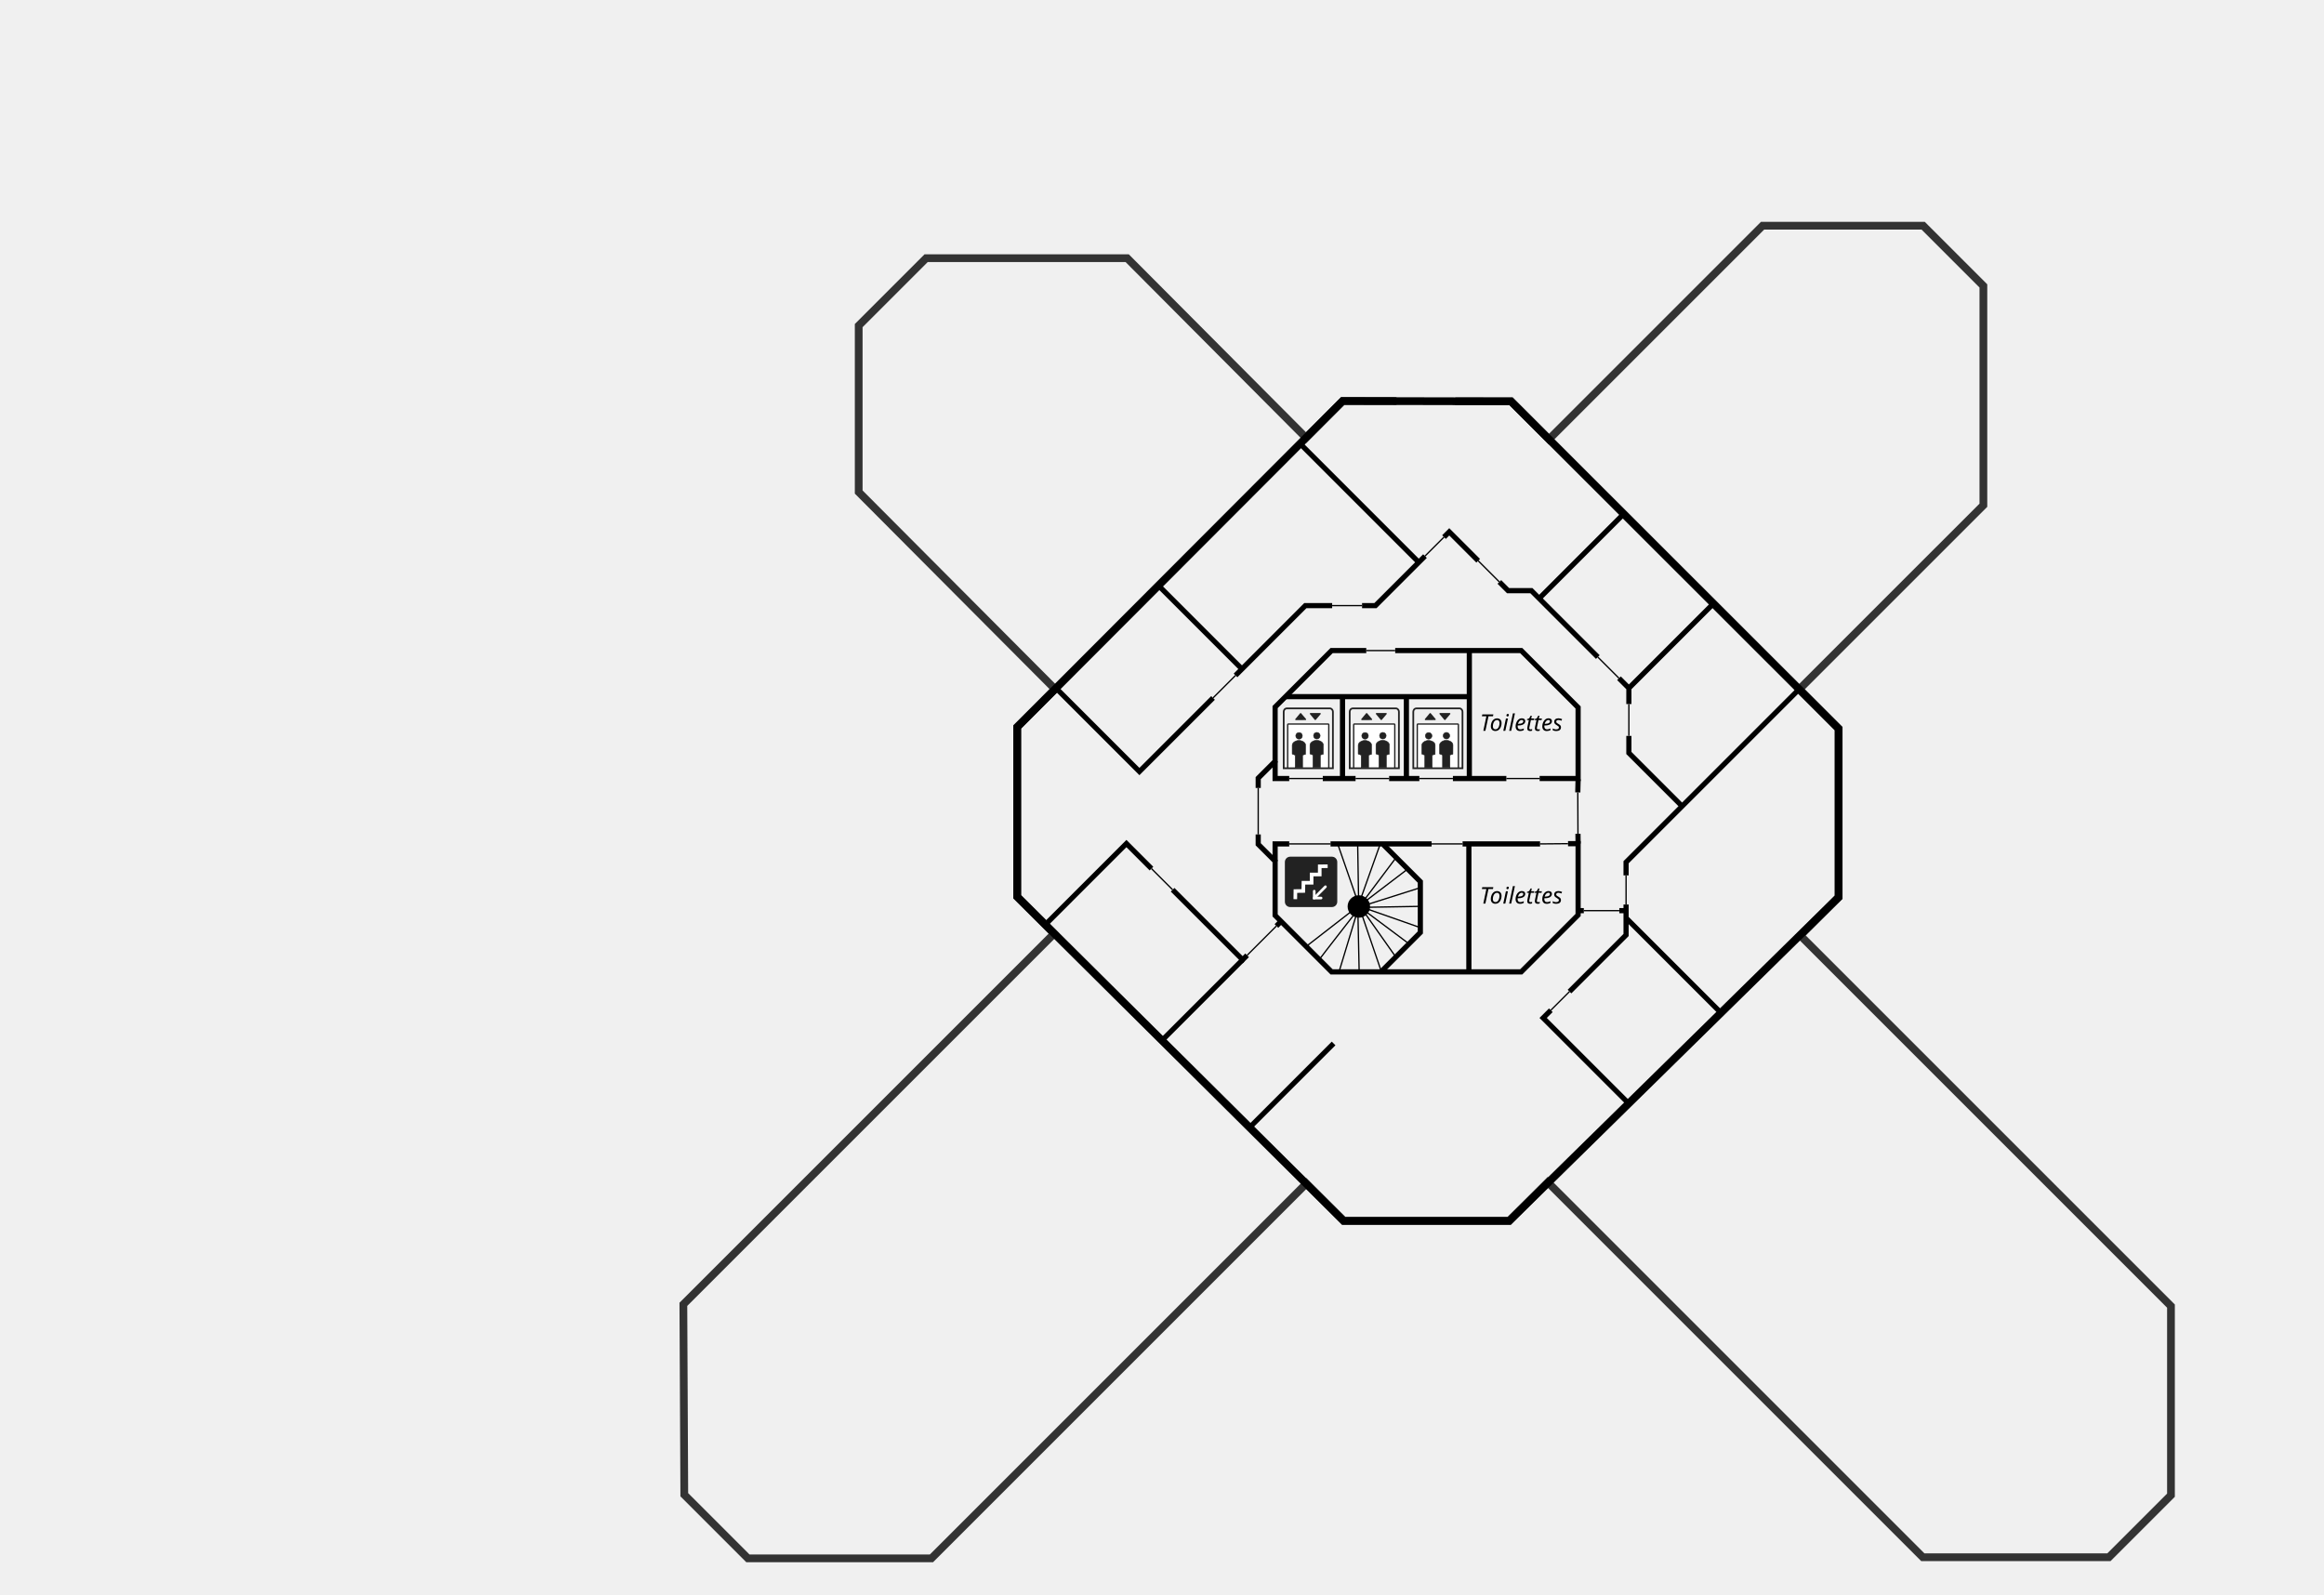
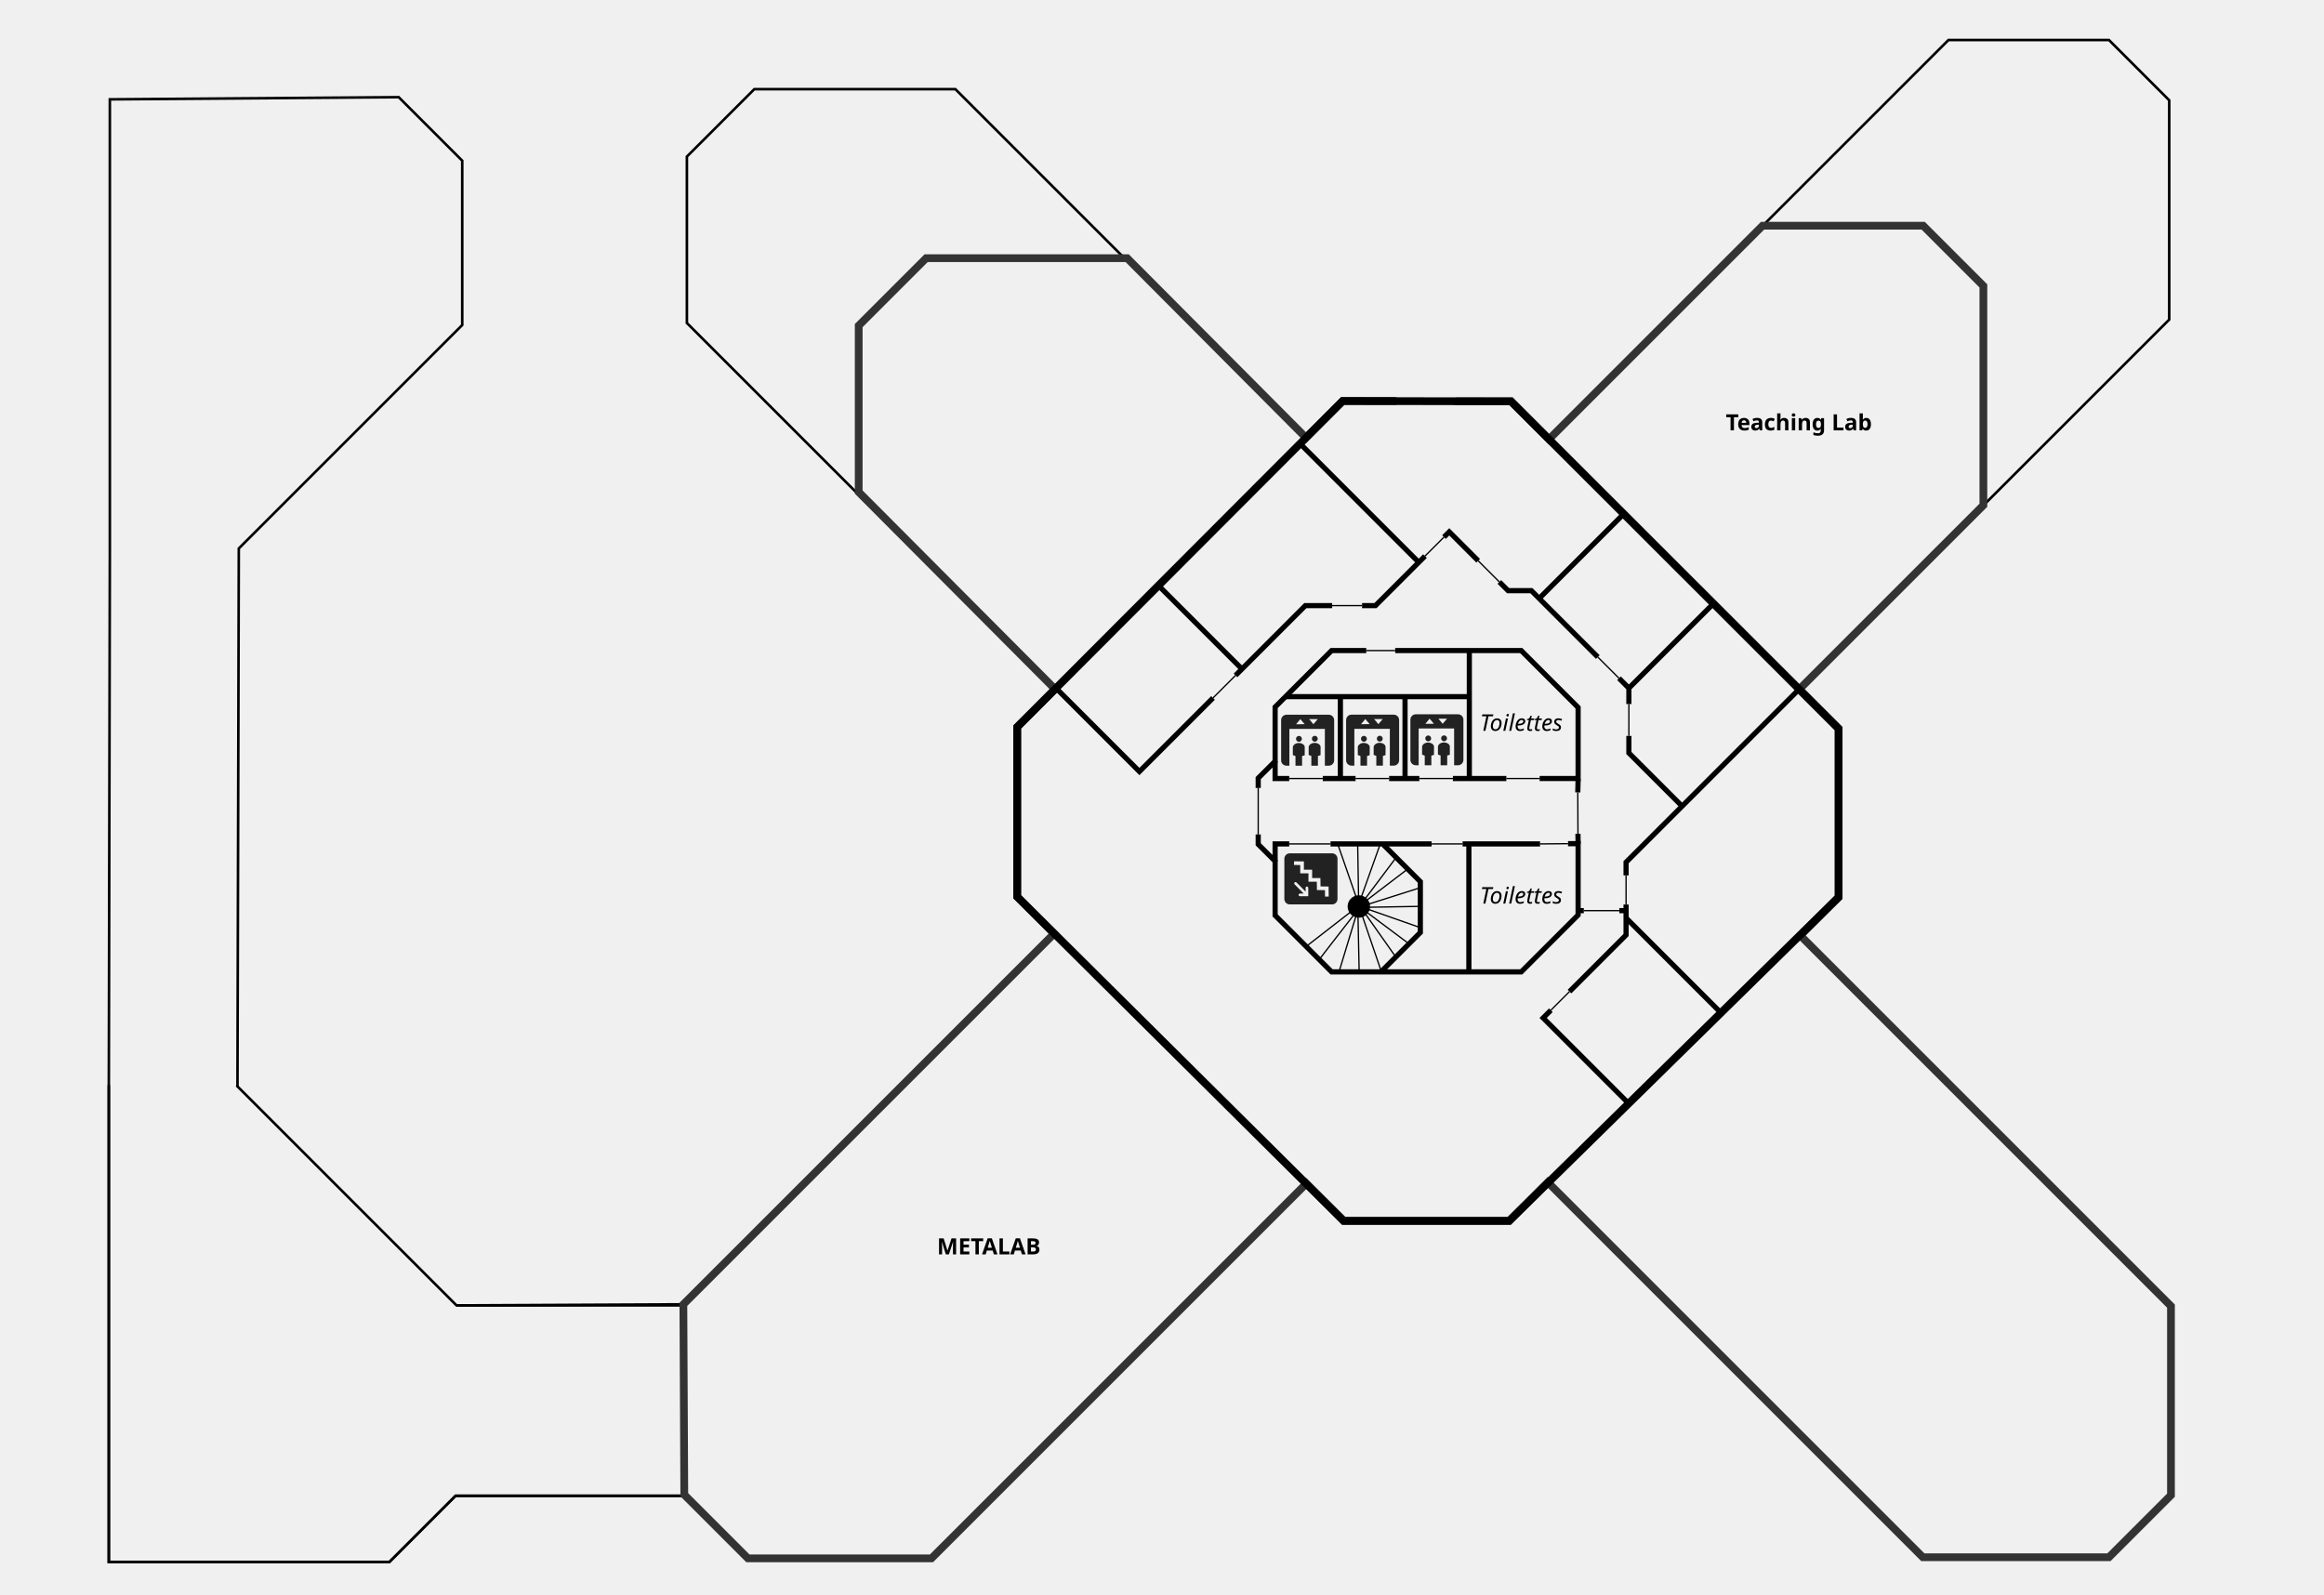
<svg xmlns="http://www.w3.org/2000/svg" xmlns:xlink="http://www.w3.org/1999/xlink" width="100%" height="100%" viewBox="0 0 1800 1235" id="svg2" version="1.1">
  <defs id="defs4">
    <clipPath id="clip0">
      <rect id="rect5457" height="615" width="613" x="0" y="0" />
    </clipPath>
  </defs>
  <g id="layer1" transform="translate(277.3214,102.2806)">
+     <path style="fill:none;stroke:#000000;stroke-width:2;stroke-linecap:square;stroke-linejoin:miter;stroke-miterlimit:4;stroke-dasharray:none;stroke-opacity:1" d="m 849.107,209.441 h 43.214 l 29.375,29.375 310.078,-310.078 h 124.364 l 46.651,46.651 V 145.278 l -287.228,287.228 m 0.792,190.7 287.083,287.083 v 146.473 l -4.103,4.103 m -16.058,16.058 -27.897,27.897 H 1211.25 l -290.458,-290.458 -29.9,29.899 h -128.214 l -28.928,-28.928 -290.357,290.357 h -142.143 l -49.286,-49.286 H 75.536 l -51.25,51.25 h -217.321 V 739.262 m 99.643,0 169.643,169.643 h 175 l 287.143,-287.143 -28.571,-28.571 v -131.483 l 29.325,-29.325 -284.453,-284.453 V 19.009 l 52.212,-52.212 h 155.753 l 270.816,270.816 28.442,-28.442 87.191,0.271" id="path910-0" />
+     <path style="fill:none;stroke:#000000;stroke-width:2;stroke-linecap:butt;stroke-linejoin:miter;stroke-miterlimit:4;stroke-dasharray:none;stroke-opacity:1" d="m 251.964,908.076 -175.714,0.829 m -269.286,-169.643 v 368.393 h 217.321 l 51.25,-51.25 176.429,-10e-5 49.286,49.286" id="path2723" />
+     <path style="fill:none;stroke:#000000;stroke-width:2;stroke-linecap:butt;stroke-linejoin:miter;stroke-miterlimit:4;stroke-dasharray:none;stroke-opacity:1" d="m -193.036,739.262 0.793,-416.71 V -25.322 l 223.733,-1.682 49.205,49.205 v 127.296 l -173.057,173.057 -1.031,416.71" id="path1472" />
    <g id="g4314" />
    <path style="fill:none;stroke:#333333;stroke-width:6;stroke-linecap:butt;stroke-linejoin:miter;stroke-miterlimit:4;stroke-dasharray:none;stroke-opacity:1" d="m 849.821,208.612 h 43.214 l 29.375,29.375 165.438,-165.438 h 124.364 l 46.651,46.651 v 169.889 l -142.587,142.587 30.465,30.465 V 592.704 l -29.673,29.673 287.083,287.083 v 146.473 l -48.058,48.058 H 1211.964 L 921.507,813.534 891.607,843.434 H 763.393 L 734.464,814.505 444.107,1104.862 H 301.964 L 252.679,1055.576 251.964,908.076 539.107,620.934 510.536,592.362 V 460.879 L 539.861,431.554 387.765,278.857 V 149.936 l 52.212,-52.212 h 155.753 L 734.188,236.783 762.631,208.341 h 41.669" id="path910" />
    <path style="fill:none;stroke:#000000;stroke-width:4;stroke-linecap:butt;stroke-linejoin:miter;stroke-miterlimit:4;stroke-dasharray:none;stroke-opacity:1" d="m 915.167,500.78 h 29.799 l -0.004,-55.053 -44.068,-44.068 h -97.606 m -22.396,0 H 754.044 l -43.752,43.752 v 41.984 l -13.1,13.1 v 7.608" id="path912" />
    <path style="fill:none;stroke:#000000;stroke-width:4;stroke-linecap:butt;stroke-linejoin:miter;stroke-opacity:1;stroke-miterlimit:4;stroke-dasharray:none" d="m 710.292,487.396 v 13.385 h 10.922" id="path914" />
    <path style="fill:none;stroke:#000000;stroke-width:4;stroke-linecap:butt;stroke-linejoin:miter;stroke-opacity:1;stroke-miterlimit:4;stroke-dasharray:none" d="m 937.164,551.238 h 7.8 l 0,55.243 -44.068,44.068 h -97.606 -49.245 l -43.752,-43.752 v -41.984 l -13.1,-13.1 v -7.608" id="path912-7" />
    <path style="fill:none;stroke:#000000;stroke-width:4;stroke-linecap:butt;stroke-linejoin:miter;stroke-opacity:1;stroke-miterlimit:4;stroke-dasharray:none" d="m 710.292,564.812 v -13.385 h 10.922" id="path914-2" />
    <path style="fill:none;stroke:#000000;stroke-width:4;stroke-linecap:butt;stroke-linejoin:miter;stroke-miterlimit:4;stroke-dasharray:none;stroke-opacity:1" d="M 860.714,401.112 V 501.541" id="path937" />
    <path style="fill:none;stroke:#000000;stroke-width:4;stroke-linecap:butt;stroke-linejoin:miter;stroke-opacity:1;stroke-miterlimit:4;stroke-dasharray:none" d="M 860.893,437.362 H 718.75" id="path939" />
-     <path style="fill:none;stroke:#000000;stroke-width:4;stroke-linecap:butt;stroke-linejoin:miter;stroke-miterlimit:4;stroke-dasharray:none;stroke-opacity:1" d="m 762.5,437.184 v 64.357" id="path941" />
-     <path style="fill:none;stroke:#000000;stroke-width:4;stroke-linecap:butt;stroke-linejoin:miter;stroke-miterlimit:4;stroke-dasharray:none;stroke-opacity:1" d="m 811.964,437.719 v 63.107" id="path943" />
+     <path style="fill:none;stroke:#000000;stroke-width:4;stroke-linecap:butt;stroke-linejoin:miter;stroke-miterlimit:4;stroke-dasharray:none;stroke-opacity:1" d="m 760.845,436.281 v 64.357" id="path941" />
+     <path style="fill:none;stroke:#000000;stroke-width:4;stroke-linecap:butt;stroke-linejoin:miter;stroke-miterlimit:4;stroke-dasharray:none;stroke-opacity:1" d="m 810.911,437.569 v 63.107" id="path943" />
    <path style="fill:none;stroke:#000000;stroke-width:4;stroke-linecap:butt;stroke-linejoin:miter;stroke-opacity:1;stroke-miterlimit:4;stroke-dasharray:none" d="m 747.214,500.78 h 25.393" id="path945" />
    <path style="fill:none;stroke:#000000;stroke-width:4;stroke-linecap:butt;stroke-linejoin:miter;stroke-opacity:1;stroke-miterlimit:4;stroke-dasharray:none" d="m 798.607,500.78 h 23.393" id="path945-7" />
    <path style="fill:none;stroke:#000000;stroke-width:4;stroke-linecap:butt;stroke-linejoin:miter;stroke-opacity:1;stroke-miterlimit:4;stroke-dasharray:none" d="m 848,500.78 h 41.393" id="path945-7-7" />
    <path style="fill:none;stroke:#000000;stroke-width:4;stroke-linecap:butt;stroke-linejoin:miter;stroke-opacity:1;stroke-miterlimit:4;stroke-dasharray:none" d="m 753.214,551.428 h 78.286" id="path977" />
    <path style="fill:none;stroke:#000000;stroke-width:4;stroke-linecap:butt;stroke-linejoin:miter;stroke-opacity:1;stroke-miterlimit:4;stroke-dasharray:none" d="m 855.5,551.428 h 60" id="path979" />
    <path style="fill:none;stroke:#000000;stroke-width:4;stroke-linecap:butt;stroke-linejoin:miter;stroke-miterlimit:4;stroke-dasharray:none;stroke-opacity:1" d="m 944.963,501.328 -0.247,10.21" id="path1129" />
    <path style="fill:none;stroke:#000000;stroke-width:4;stroke-linecap:butt;stroke-linejoin:miter;stroke-miterlimit:4;stroke-dasharray:none;stroke-opacity:1" d="m 944.963,551.238 -0.11,-7.657" id="path1131" />
    <path style="fill:none;stroke:#000000;stroke-width:4;stroke-linecap:butt;stroke-linejoin:miter;stroke-opacity:1;stroke-miterlimit:4;stroke-dasharray:none" d="m 860.357,552.362 v 97.679" id="path1135" />
    <path style="fill:none;stroke:#000000;stroke-width:4;stroke-linecap:butt;stroke-linejoin:miter;stroke-opacity:1;stroke-miterlimit:4;stroke-dasharray:none" d="m 794.107,552.005 28.661,28.661 v 39.375 l -30.223,30.223" id="path1137" />
    <path style="fill:none;stroke:#000000;stroke-width:1px;stroke-linecap:butt;stroke-linejoin:miter;stroke-opacity:1" d="m 697.192,508.104 v 36" id="path1213" />
    <path style="fill:none;stroke:#000000;stroke-width:1px;stroke-linecap:butt;stroke-linejoin:miter;stroke-opacity:1" d="m 721.214,551.428 h 32" id="path1215" />
    <path style="fill:none;stroke:#000000;stroke-width:1px;stroke-linecap:butt;stroke-linejoin:miter;stroke-opacity:1" d="M 747.214,500.78 H 721.214" id="path1217" />
    <path style="fill:none;stroke:#000000;stroke-width:1px;stroke-linecap:butt;stroke-linejoin:miter;stroke-opacity:1" d="m 772.607,500.78 h 26" id="path1219" />
    <path style="fill:none;stroke:#000000;stroke-width:1px;stroke-linecap:butt;stroke-linejoin:miter;stroke-opacity:1" d="m 822,500.78 h 26" id="path1221" />
    <path style="fill:none;stroke:#000000;stroke-width:1px;stroke-linecap:butt;stroke-linejoin:miter;stroke-opacity:1" d="m 889.393,500.78 h 25.774" id="path1223" />
    <path style="fill:none;stroke:#000000;stroke-width:1px;stroke-linecap:butt;stroke-linejoin:miter;stroke-opacity:1" d="m 803.289,401.659 h -22.396" id="path1225" />
    <path style="fill:none;stroke:#000000;stroke-width:1px;stroke-linecap:butt;stroke-linejoin:miter;stroke-opacity:1" d="m 915.5,551.428 21.664,-0.189" id="path1227" />
    <path style="fill:none;stroke:#000000;stroke-width:1px;stroke-linecap:butt;stroke-linejoin:miter;stroke-opacity:1" d="m 944.716,511.538 0.137,32.043" id="path1231" />
    <path style="fill:none;stroke:#000000;stroke-width:1px;stroke-linecap:butt;stroke-linejoin:miter;stroke-opacity:1" d="m 855.5,551.428 h -24" id="path1233" />
    <circle style="fill:#000000;fill-opacity:1;stroke:#000000;stroke-width:4;stroke-linecap:square;stroke-linejoin:round;stroke-miterlimit:4;stroke-dasharray:none;paint-order:markers stroke fill" id="path1235" cx="775.131" cy="599.902" r="6.692" />
    <path style="fill:none;stroke:#000000;stroke-width:1px;stroke-linecap:butt;stroke-linejoin:miter;stroke-opacity:1" d="m 758.716,551.288 15.026,43.31" id="path1237" />
    <path style="fill:none;stroke:#000000;stroke-width:1px;stroke-linecap:butt;stroke-linejoin:miter;stroke-opacity:1" d="m 774.247,552.172 0.758,46.214 16.415,-46.088" id="path1239" />
    <path style="fill:none;stroke:#000000;stroke-width:1px;stroke-linecap:butt;stroke-linejoin:miter;stroke-opacity:1" d="m 803.415,562.779 -26.958,35.924 36.05,-27.464" id="path1241" />
    <path style="fill:none;stroke:#000000;stroke-width:1px;stroke-linecap:butt;stroke-linejoin:miter;stroke-opacity:1" d="m 822.608,585.381 -48.145,15.261 47.661,-0.821" id="path1243" />
    <path style="fill:none;stroke:#000000;stroke-width:1px;stroke-linecap:butt;stroke-linejoin:miter;stroke-opacity:1" d="m 822.482,616.19 -47.661,-16.73" id="path1245" />
    <path style="fill:none;stroke:#000000;stroke-width:1px;stroke-linecap:butt;stroke-linejoin:miter;stroke-opacity:1" d="m 813.138,628.186 -35.987,-26.895" id="path1247" />
    <path style="fill:none;stroke:#000000;stroke-width:1px;stroke-linecap:butt;stroke-linejoin:miter;stroke-opacity:1" d="m 804.047,639.424 c -0.758,-1.136 -26.895,-38.133 -26.895,-38.133" id="path1249" />
    <path style="fill:none;stroke:#000000;stroke-width:1px;stroke-linecap:butt;stroke-linejoin:miter;stroke-opacity:1" d="m 792.545,650.264 -15.772,-46.195" id="path1251" />
    <path style="fill:none;stroke:#000000;stroke-width:1px;stroke-linecap:butt;stroke-linejoin:miter;stroke-opacity:1" d="m 775.384,650.536 -1.01,-48.109" id="path1253" />
    <path style="fill:none;stroke:#000000;stroke-width:1px;stroke-linecap:butt;stroke-linejoin:miter;stroke-opacity:1" d="m 759.6,651.167 c 0.379,-1.136 14.774,-48.74 14.774,-48.74" id="path1255" />
    <path style="fill:none;stroke:#000000;stroke-width:1px;stroke-linecap:butt;stroke-linejoin:miter;stroke-opacity:1" d="m 744.448,641.065 c 1.263,-1.894 29.926,-38.638 29.926,-38.638" id="path1257" />
    <path style="fill:none;stroke:#000000;stroke-width:1px;stroke-linecap:butt;stroke-linejoin:miter;stroke-opacity:1" d="m 734.22,630.964 c 0.631,-0.505 40.601,-31.503 40.601,-31.503" id="path1259" />
-     <a xlink:href="kb-paritalie-f0.svg" transform="matrix(0.4492664,0,0,0.4492664,273.4336,614.7173)" id="a1820-2">
-       <g id="g1779-6" transform="matrix(2.242849,0,0,2.242849,820.2758,-867.3743)">
-         <path style="fill:none;stroke:#222222;stroke-width:1.323;stroke-linecap:butt;stroke-linejoin:miter;stroke-miterlimit:4;stroke-dasharray:none;stroke-opacity:1" d="M 112.236,265.75 H 74.411 v -43.415 c 0,-1.194 0.856,-2.592 2.491,-2.592 h 32.994 c 1.425,0 2.348,1.373 2.348,2.582 z" id="path1676-5" />
-         <rect style="fill:#ffffff;fill-opacity:1;stroke:#222222;stroke-width:2.022;stroke-linecap:round;stroke-linejoin:round;stroke-miterlimit:4;stroke-dasharray:none;stroke-opacity:1;paint-order:markers stroke fill" id="rect1588-0-8-3-3" width="30.571" height="32.832" x="77.986" y="232.268" rx="0" />
-         <path style="fill:#222222;fill-opacity:1;stroke:#222222;stroke-width:1;stroke-linecap:butt;stroke-linejoin:round;stroke-miterlimit:4;stroke-dasharray:none;stroke-opacity:1" d="m 94.997,223.799 3.681,4.417 3.744,-4.396 z" id="path1605-1-3-5" />
-         <path style="fill:#222222;fill-opacity:1;stroke:#222222;stroke-width:1;stroke-linecap:butt;stroke-linejoin:round;stroke-miterlimit:4;stroke-dasharray:none;stroke-opacity:1" d="m 83.745,228.238 3.681,-4.417 3.744,4.396 z" id="path1605-2-4-8-2" />
-         <path style="fill:#222222;fill-opacity:1;stroke:#222222;stroke-width:0.395;stroke-linecap:butt;stroke-linejoin:round;stroke-miterlimit:4;stroke-dasharray:none;stroke-opacity:1" d="m 83.241,255.695 v 9.54 h 5.684 v -9.556 l 2.259,-0.658 0.033,-7.07 c 0.009,-1.912 -2.35,-3.553 -5.201,-3.557 -2.508,-0.003 -5.065,1.714 -5.065,3.681 v 6.723 z" id="path1011-82-7-9" />
-         <circle style="fill:#222222;fill-opacity:1;stroke:#222222;stroke-width:0.395;stroke-linecap:round;stroke-linejoin:round;stroke-miterlimit:4;stroke-dasharray:none;stroke-opacity:1;paint-order:markers stroke fill" id="path1013-7-0-7" cx="86.224" cy="240.836" r="2.538" />
-         <path style="fill:#222222;fill-opacity:1;stroke:#222222;stroke-width:0.395;stroke-linecap:butt;stroke-linejoin:round;stroke-miterlimit:4;stroke-dasharray:none;stroke-opacity:1" d="m 96.903,255.595 v 9.54 h 5.684 v -9.556 l 2.259,-0.658 0.033,-7.07 c 0.009,-1.912 -2.35,-3.553 -5.201,-3.557 -2.508,-0.003 -5.065,1.714 -5.065,3.681 v 6.723 z" id="path1011-8-3-8-2" />
-         <circle style="fill:#222222;fill-opacity:1;stroke:#222222;stroke-width:0.395;stroke-linecap:round;stroke-linejoin:round;stroke-miterlimit:4;stroke-dasharray:none;stroke-opacity:1;paint-order:markers stroke fill" id="path1013-5-5-5-4" cx="99.886" cy="240.737" r="2.538" />
-       </g>
-     </a>
-     <a xlink:href="kb-paritalie-f0.svg" transform="matrix(0.4492664,0,0,0.4492664,324.5571,614.7173)" id="a1820-2-2">
-       <g id="g1779-6-2" transform="matrix(2.242849,0,0,2.242849,820.2758,-867.3743)">
-         <path style="fill:none;stroke:#222222;stroke-width:1.323;stroke-linecap:butt;stroke-linejoin:miter;stroke-miterlimit:4;stroke-dasharray:none;stroke-opacity:1" d="M 112.236,265.75 H 74.411 v -43.415 c 0,-1.194 0.856,-2.592 2.491,-2.592 h 32.994 c 1.425,0 2.348,1.373 2.348,2.582 z" id="path1676-5-7" />
-         <rect style="fill:#ffffff;fill-opacity:1;stroke:#222222;stroke-width:2.022;stroke-linecap:round;stroke-linejoin:round;stroke-miterlimit:4;stroke-dasharray:none;stroke-opacity:1;paint-order:markers stroke fill" id="rect1588-0-8-3-3-1" width="30.571" height="32.832" x="77.986" y="232.268" rx="0" />
-         <path style="fill:#222222;fill-opacity:1;stroke:#222222;stroke-width:1;stroke-linecap:butt;stroke-linejoin:round;stroke-miterlimit:4;stroke-dasharray:none;stroke-opacity:1" d="m 94.997,223.799 3.681,4.417 3.744,-4.396 z" id="path1605-1-3-5-6" />
-         <path style="fill:#222222;fill-opacity:1;stroke:#222222;stroke-width:1;stroke-linecap:butt;stroke-linejoin:round;stroke-miterlimit:4;stroke-dasharray:none;stroke-opacity:1" d="m 83.745,228.238 3.681,-4.417 3.744,4.396 z" id="path1605-2-4-8-2-7" />
-         <path style="fill:#222222;fill-opacity:1;stroke:#222222;stroke-width:0.395;stroke-linecap:butt;stroke-linejoin:round;stroke-miterlimit:4;stroke-dasharray:none;stroke-opacity:1" d="m 83.241,255.695 v 9.54 h 5.684 v -9.556 l 2.259,-0.658 0.033,-7.07 c 0.009,-1.912 -2.35,-3.553 -5.201,-3.557 -2.508,-0.003 -5.065,1.714 -5.065,3.681 v 6.723 z" id="path1011-82-7-9-5" />
-         <circle style="fill:#222222;fill-opacity:1;stroke:#222222;stroke-width:0.395;stroke-linecap:round;stroke-linejoin:round;stroke-miterlimit:4;stroke-dasharray:none;stroke-opacity:1;paint-order:markers stroke fill" id="path1013-7-0-7-3" cx="86.224" cy="240.836" r="2.538" />
-         <path style="fill:#222222;fill-opacity:1;stroke:#222222;stroke-width:0.395;stroke-linecap:butt;stroke-linejoin:round;stroke-miterlimit:4;stroke-dasharray:none;stroke-opacity:1" d="m 96.903,255.595 v 9.54 h 5.684 v -9.556 l 2.259,-0.658 0.033,-7.07 c 0.009,-1.912 -2.35,-3.553 -5.201,-3.557 -2.508,-0.003 -5.065,1.714 -5.065,3.681 v 6.723 z" id="path1011-8-3-8-2-2" />
-         <circle style="fill:#222222;fill-opacity:1;stroke:#222222;stroke-width:0.395;stroke-linecap:round;stroke-linejoin:round;stroke-miterlimit:4;stroke-dasharray:none;stroke-opacity:1;paint-order:markers stroke fill" id="path1013-5-5-5-4-2" cx="99.886" cy="240.737" r="2.538" />
-       </g>
-     </a>
-     <a xlink:href="kb-paritalie-f0.svg" transform="matrix(0.4492664,0,0,0.4492664,373.807,614.7173)" id="a1820-2-6">
-       <g id="g1779-6-6" transform="matrix(2.242849,0,0,2.242849,820.2758,-867.3743)">
-         <path style="fill:none;stroke:#222222;stroke-width:1.323;stroke-linecap:butt;stroke-linejoin:miter;stroke-miterlimit:4;stroke-dasharray:none;stroke-opacity:1" d="M 112.236,265.75 H 74.411 v -43.415 c 0,-1.194 0.856,-2.592 2.491,-2.592 h 32.994 c 1.425,0 2.348,1.373 2.348,2.582 z" id="path1676-5-3" />
-         <rect style="fill:#ffffff;fill-opacity:1;stroke:#222222;stroke-width:2.022;stroke-linecap:round;stroke-linejoin:round;stroke-miterlimit:4;stroke-dasharray:none;stroke-opacity:1;paint-order:markers stroke fill" id="rect1588-0-8-3-3-7" width="30.571" height="32.832" x="77.986" y="232.268" rx="0" />
-         <path style="fill:#222222;fill-opacity:1;stroke:#222222;stroke-width:1;stroke-linecap:butt;stroke-linejoin:round;stroke-miterlimit:4;stroke-dasharray:none;stroke-opacity:1" d="m 94.997,223.799 3.681,4.417 3.744,-4.396 z" id="path1605-1-3-5-0" />
-         <path style="fill:#222222;fill-opacity:1;stroke:#222222;stroke-width:1;stroke-linecap:butt;stroke-linejoin:round;stroke-miterlimit:4;stroke-dasharray:none;stroke-opacity:1" d="m 83.745,228.238 3.681,-4.417 3.744,4.396 z" id="path1605-2-4-8-2-4" />
-         <path style="fill:#222222;fill-opacity:1;stroke:#222222;stroke-width:0.395;stroke-linecap:butt;stroke-linejoin:round;stroke-miterlimit:4;stroke-dasharray:none;stroke-opacity:1" d="m 83.241,255.695 v 9.54 h 5.684 v -9.556 l 2.259,-0.658 0.033,-7.07 c 0.009,-1.912 -2.35,-3.553 -5.201,-3.557 -2.508,-0.003 -5.065,1.714 -5.065,3.681 v 6.723 z" id="path1011-82-7-9-3" />
-         <circle style="fill:#222222;fill-opacity:1;stroke:#222222;stroke-width:0.395;stroke-linecap:round;stroke-linejoin:round;stroke-miterlimit:4;stroke-dasharray:none;stroke-opacity:1;paint-order:markers stroke fill" id="path1013-7-0-7-6" cx="86.224" cy="240.836" r="2.538" />
-         <path style="fill:#222222;fill-opacity:1;stroke:#222222;stroke-width:0.395;stroke-linecap:butt;stroke-linejoin:round;stroke-miterlimit:4;stroke-dasharray:none;stroke-opacity:1" d="m 96.903,255.595 v 9.54 h 5.684 v -9.556 l 2.259,-0.658 0.033,-7.07 c 0.009,-1.912 -2.35,-3.553 -5.201,-3.557 -2.508,-0.003 -5.065,1.714 -5.065,3.681 v 6.723 z" id="path1011-8-3-8-2-4" />
-         <circle style="fill:#222222;fill-opacity:1;stroke:#222222;stroke-width:0.395;stroke-linecap:round;stroke-linejoin:round;stroke-miterlimit:4;stroke-dasharray:none;stroke-opacity:1;paint-order:markers stroke fill" id="path1013-5-5-5-4-9" cx="99.886" cy="240.737" r="2.538" />
-       </g>
-     </a>
-     <a xlink:href="kb-paritalie-f4.svg" transform="matrix(0.5742095,0,0,0.5742095,806.9168,593.6795)" id="a2089-6">
-       <g id="g2024-1" transform="matrix(0.136674,0,0,0.136674,17.89789,-153.8829)">
-         <rect style="fill:#222222;fill-opacity:1;stroke:none;stroke-width:27.995;stroke-linecap:round;stroke-linejoin:round;stroke-miterlimit:4;stroke-dasharray:none;stroke-opacity:1;paint-order:markers stroke fill" id="rect1968-2" width="516.986" height="497.102" x="-1265.884" y="713.696" ry="52.714" />
-         <path style="fill:none;stroke:#ffffff;stroke-width:35.781;stroke-linecap:butt;stroke-linejoin:miter;stroke-miterlimit:4;stroke-dasharray:none;stroke-opacity:1" d="m -1163.01,1132.955 1,-80 78,-1 1.353,-81.317 h 80.761 v -81.325 h 80.052 l 0.187,-80.675 78,-1" id="path1903-8" />
-         <g id="g1996-9" transform="translate(20.33134,24.84941)">
-           <path style="fill:none;stroke:#ffffff;stroke-width:25.932;stroke-linecap:round;stroke-linejoin:miter;stroke-miterlimit:4;stroke-dasharray:none;stroke-opacity:1" d="M -885.838,985.217 -996.563,1096.966" id="path1905-1" />
-           <path style="fill:none;stroke:#ffffff;stroke-width:25.932;stroke-linecap:round;stroke-linejoin:miter;stroke-miterlimit:4;stroke-dasharray:none;stroke-opacity:1" d="m -928.614,1096.966 -67.95,1e-4 3.3e-4,-67.949" id="path1907-5" />
-         </g>
-       </g>
-     </a>
    <text xml:space="preserve" style="font-size:17.777px;line-height:1.25;font-family:Bahagia;-inkscape-font-specification:Bahagia;stroke-width:0.556" x="868.851" y="463.828" id="text1809">
      <tspan id="tspan1807" x="868.851" y="463.828" style="font-style:italic;font-variant:normal;font-weight:normal;font-stretch:normal;font-size:17.777px;font-family:'Atkinson Hyperlegible';-inkscape-font-specification:'Atkinson Hyperlegible Italic';stroke-width:0.556">Toilettes</tspan>
    </text>
    <text xml:space="preserve" style="font-size:17.777px;line-height:1.25;font-family:Bahagia;-inkscape-font-specification:Bahagia;stroke-width:0.556" x="868.832" y="597.652" id="text1809-2">
      <tspan id="tspan1807-5" x="868.832" y="597.652" style="font-style:italic;font-variant:normal;font-weight:normal;font-stretch:normal;font-size:17.777px;font-family:'Atkinson Hyperlegible';-inkscape-font-specification:'Atkinson Hyperlegible Italic';stroke-width:0.556">Toilettes</tspan>
    </text>
    <path style="fill:none;stroke:#000000;stroke-width:6;stroke-linecap:butt;stroke-linejoin:miter;stroke-opacity:1;stroke-miterlimit:4;stroke-dasharray:none" d="m 763.393,843.434 h 128.214 L 1146.741,592.704 V 462.142 L 893.036,208.612 762.631,208.341 510.536,460.879 V 592.362 Z" id="path1111" />
-     <path style="fill:none;stroke:#000000;stroke-width:4;stroke-linecap:butt;stroke-linejoin:miter;stroke-miterlimit:4;stroke-dasharray:none;stroke-opacity:1" d="m 715.512,610.797 -4.211,4.211 m -22.711,22.711 -3.459,3.459 -54.222,-54.222 m -16.394,-16.394 -19.402,-19.402 -62.193,62.193" id="path1113" />
-     <path style="fill:none;stroke:#000000;stroke-width:4;stroke-linecap:butt;stroke-linejoin:miter;stroke-opacity:1;stroke-miterlimit:4;stroke-dasharray:none" d="M 685.13,641.179 623.914,702.394" id="path1115" />
-     <path style="fill:none;stroke:#000000;stroke-width:4;stroke-linecap:butt;stroke-linejoin:miter;stroke-opacity:1;stroke-miterlimit:4;stroke-dasharray:none" d="m 690.92,770.668 64.663,-64.663" id="path1117" />
    <path style="fill:none;stroke:#000000;stroke-width:4;stroke-linecap:butt;stroke-linejoin:miter;stroke-miterlimit:4;stroke-dasharray:none;stroke-opacity:1" d="m 985.307,753.652 -67.428,-67.428 5.956,-5.956 m 14.464,-14.464 43.818,-43.818 V 598.376 m 0,-22.547 V 565.619 L 1116.015,431.72" id="path1119" />
    <path style="fill:none;stroke:#000000;stroke-width:4;stroke-linecap:butt;stroke-linejoin:miter;stroke-opacity:1;stroke-miterlimit:4;stroke-dasharray:none" d="m 982.754,609.437 72.959,72.958" id="path1121" />
    <path style="fill:none;stroke:#000000;stroke-width:4;stroke-linecap:butt;stroke-linejoin:miter;stroke-miterlimit:4;stroke-dasharray:none;stroke-opacity:1" d="m 945.183,603.126 h 4.211 m 27.48,0 h 5.61" id="path1123" />
-     <path style="fill:none;stroke:#000000;stroke-width:1px;stroke-linecap:butt;stroke-linejoin:miter;stroke-opacity:1" d="m 614.514,570.563 16.394,16.394" id="path1125" />
-     <path style="fill:none;stroke:#000000;stroke-width:1px;stroke-linecap:butt;stroke-linejoin:miter;stroke-opacity:1" d="m 688.589,637.719 22.711,-22.711" id="path1127" />
    <path style="fill:none;stroke:#000000;stroke-width:1px;stroke-linecap:butt;stroke-linejoin:miter;stroke-opacity:1" d="m 923.834,680.268 14.464,-14.464" id="path1130" />
    <path style="fill:none;stroke:#000000;stroke-width:1px;stroke-linecap:butt;stroke-linejoin:miter;stroke-opacity:1" d="m 976.874,603.126 h -27.48" id="path1132" />
    <path style="fill:none;stroke:#000000;stroke-width:1px;stroke-linecap:butt;stroke-linejoin:miter;stroke-opacity:1" d="M 982.116,598.376 V 575.829" id="path1134" />
    <path style="fill:none;stroke:#000000;stroke-width:4;stroke-linecap:butt;stroke-linejoin:miter;stroke-miterlimit:4;stroke-dasharray:none;stroke-opacity:1" d="m 1026.402,523.11 -42.114,-42.114 v -13.236 m 0,-24.667 v -12.333 l -7.671,-7.671 m -16.394,-16.394 -51.439,-51.439 h -18.049 l -6.768,-6.768 m -16.394,-16.394 -22.41,-22.411 -4.061,4.061 m -14.74,14.74 -38.354,38.354 h -10.378 m -23.163,0 h -20.756 l -54.071,54.071 m -17.447,17.447 -57.004,57.004 -65.051,-65.051" id="path1136" />
    <path style="fill:none;stroke:#000000;stroke-width:4;stroke-linecap:butt;stroke-linejoin:miter;stroke-opacity:1;stroke-miterlimit:4;stroke-dasharray:none" d="m 984.288,430.76 65.596,-65.596" id="path1138" />
    <path style="fill:none;stroke:#000000;stroke-width:4;stroke-linecap:butt;stroke-linejoin:miter;stroke-opacity:1;stroke-miterlimit:4;stroke-dasharray:none" d="m 981.053,295.056 -66.152,66.152" id="path1140" />
    <path style="fill:none;stroke:#000000;stroke-width:1px;stroke-linecap:butt;stroke-linejoin:miter;stroke-opacity:1" d="M 984.288,467.76 V 443.093" id="path1142" />
    <path style="fill:none;stroke:#000000;stroke-width:1px;stroke-linecap:butt;stroke-linejoin:miter;stroke-opacity:1" d="m 976.618,423.089 -16.394,-16.394" id="path1144" />
    <path style="fill:none;stroke:#000000;stroke-width:1px;stroke-linecap:butt;stroke-linejoin:miter;stroke-opacity:1" d="m 883.967,348.488 -16.394,-16.394" id="path1146" />
    <path style="fill:none;stroke:#000000;stroke-width:1px;stroke-linecap:butt;stroke-linejoin:miter;stroke-opacity:1" d="m 841.101,313.744 -14.74,14.74" id="path1148" />
    <path style="fill:none;stroke:#000000;stroke-width:4;stroke-linecap:butt;stroke-linejoin:miter;stroke-opacity:1;stroke-miterlimit:4;stroke-dasharray:none" d="m 729.65,241.398 91.974,91.974" id="path1150" />
    <path style="fill:none;stroke:#000000;stroke-width:1px;stroke-linecap:butt;stroke-linejoin:miter;stroke-opacity:1" d="m 777.63,366.837 h -23.163" id="path1152" />
    <path style="fill:none;stroke:#000000;stroke-width:1px;stroke-linecap:butt;stroke-linejoin:miter;stroke-opacity:1" d="m 662.193,438.356 17.447,-17.447" id="path1154" />
    <path style="fill:none;stroke:#000000;stroke-width:4;stroke-linecap:butt;stroke-linejoin:miter;stroke-opacity:1;stroke-miterlimit:4;stroke-dasharray:none" d="m 619.703,351.045 65.427,65.427" id="path1156" />
+     <a id="a7790" xlink:href="kb-paritalie-f1.svg" transform="matrix(0.5834375,0,0,0.5834375,578.8622,413.3294)" xlink:type="icon" style="display:inline">
+       <path id="rect1968-4-8-75-3-0" style="fill:#222222;fill-opacity:1;stroke:none;stroke-width:3.812;stroke-linecap:round;stroke-linejoin:round;stroke-miterlimit:4;stroke-dasharray:none;stroke-opacity:1;paint-order:markers stroke fill" class="icon-stairs" d="m 412.027,64.605 c -3.977,0 -7.178,3.201 -7.178,7.178 v 53.336 c 0,3.977 3.201,7.18 7.178,7.18 h 3.789 V 83.451 h 47.09 v 48.848 h 5.166 c 3.977,0 7.178,-3.203 7.178,-7.18 V 71.783 c 0,-3.977 -3.201,-7.178 -7.178,-7.178 z m 29.992,5.801 11.438,0.033 -5.768,6.771 z m -11.66,0.033 5.768,6.771 -11.439,0.033 z m 19.191,22.146 a 3.91,3.91 0 0 0 -3.91,3.91 3.91,3.91 0 0 0 3.91,3.91 3.91,3.91 0 0 0 3.91,-3.91 3.91,3.91 0 0 0 -3.91,-3.91 z m -21.045,0.152 a 3.91,3.91 0 0 0 -3.91,3.91 3.91,3.91 0 0 0 3.91,3.91 3.91,3.91 0 0 0 3.91,-3.91 3.91,3.91 0 0 0 -3.91,-3.91 z m 20.725,9.236 c -3.863,-0.005 -7.803,2.641 -7.803,5.67 v 10.355 l 3.527,1.383 v 12.916 h 8.756 v -12.941 l 3.479,-1.014 0.051,-10.891 c 0.014,-2.945 -3.619,-5.472 -8.01,-5.479 z m -21.045,0.152 c -3.863,-0.005 -7.803,2.641 -7.803,5.67 v 10.355 l 3.527,1.383 v 12.764 h 8.756 v -12.789 l 3.479,-1.014 0.051,-10.891 c 0.014,-2.945 -3.619,-5.472 -8.01,-5.479 z" />
+     </a>
+     <a id="a7790-0" xlink:href="kb-paritalie-f1.svg" transform="matrix(0.5834375,0,0,0.5834375,529.0656,413.6141)" xlink:type="icon" style="display:inline">
+       <path id="rect1968-4-8-75-3-0-7" style="fill:#222222;fill-opacity:1;stroke:none;stroke-width:3.812;stroke-linecap:round;stroke-linejoin:round;stroke-miterlimit:4;stroke-dasharray:none;stroke-opacity:1;paint-order:markers stroke fill" class="icon-stairs" d="m 412.027,64.605 c -3.977,0 -7.178,3.201 -7.178,7.178 v 53.336 c 0,3.977 3.201,7.18 7.178,7.18 h 3.789 V 83.451 h 47.09 v 48.848 h 5.166 c 3.977,0 7.178,-3.203 7.178,-7.18 V 71.783 c 0,-3.977 -3.201,-7.178 -7.178,-7.178 z m 29.992,5.801 11.438,0.033 -5.768,6.771 z m -11.66,0.033 5.768,6.771 -11.439,0.033 z m 19.191,22.146 a 3.91,3.91 0 0 0 -3.91,3.91 3.91,3.91 0 0 0 3.91,3.91 3.91,3.91 0 0 0 3.91,-3.91 3.91,3.91 0 0 0 -3.91,-3.91 z m -21.045,0.152 a 3.91,3.91 0 0 0 -3.91,3.91 3.91,3.91 0 0 0 3.91,3.91 3.91,3.91 0 0 0 3.91,-3.91 3.91,3.91 0 0 0 -3.91,-3.91 z m 20.725,9.236 c -3.863,-0.005 -7.803,2.641 -7.803,5.67 v 10.355 l 3.527,1.383 v 12.916 h 8.756 v -12.941 l 3.479,-1.014 0.051,-10.891 c 0.014,-2.945 -3.619,-5.472 -8.01,-5.479 z m -21.045,0.152 c -3.863,-0.005 -7.803,2.641 -7.803,5.67 v 10.355 l 3.527,1.383 v 12.764 h 8.756 v -12.789 l 3.479,-1.014 0.051,-10.891 c 0.014,-2.945 -3.619,-5.472 -8.01,-5.479 z" />
+     </a>
+     <a id="a7790-6" xlink:href="kb-paritalie-f1.svg" transform="matrix(0.5834375,0,0,0.5834375,478.7422,413.6658)" xlink:type="icon" style="display:inline">
+       <path id="rect1968-4-8-75-3-0-0" style="fill:#222222;fill-opacity:1;stroke:none;stroke-width:3.812;stroke-linecap:round;stroke-linejoin:round;stroke-miterlimit:4;stroke-dasharray:none;stroke-opacity:1;paint-order:markers stroke fill" class="icon-stairs" d="m 412.027,64.605 c -3.977,0 -7.178,3.201 -7.178,7.178 v 53.336 c 0,3.977 3.201,7.18 7.178,7.18 h 3.789 V 83.451 h 47.09 v 48.848 h 5.166 c 3.977,0 7.178,-3.203 7.178,-7.18 V 71.783 c 0,-3.977 -3.201,-7.178 -7.178,-7.178 z m 29.992,5.801 11.438,0.033 -5.768,6.771 z m -11.66,0.033 5.768,6.771 -11.439,0.033 z m 19.191,22.146 a 3.91,3.91 0 0 0 -3.91,3.91 3.91,3.91 0 0 0 3.91,3.91 3.91,3.91 0 0 0 3.91,-3.91 3.91,3.91 0 0 0 -3.91,-3.91 z m -21.045,0.152 a 3.91,3.91 0 0 0 -3.91,3.91 3.91,3.91 0 0 0 3.91,3.91 3.91,3.91 0 0 0 3.91,-3.91 3.91,3.91 0 0 0 -3.91,-3.91 z m 20.725,9.236 c -3.863,-0.005 -7.803,2.641 -7.803,5.67 v 10.355 l 3.527,1.383 v 12.916 h 8.756 v -12.941 l 3.479,-1.014 0.051,-10.891 c 0.014,-2.945 -3.619,-5.472 -8.01,-5.479 z m -21.045,0.152 c -3.863,-0.005 -7.803,2.641 -7.803,5.67 v 10.355 l 3.527,1.383 v 12.764 h 8.756 v -12.789 l 3.479,-1.014 0.051,-10.891 c 0.014,-2.945 -3.619,-5.472 -8.01,-5.479 z" />
+     </a>
+     <a id="a3836-6-59" xlink:href="kb-paritalie-f4.svg" xlink:type="icon" transform="matrix(0.5846079,0,0,0.5846079,809.9815,168.7779)">
+       <path id="rect1968-4-8-75-3-7-1" d="m -151.095,734.712 c -3.977,0 -7.178,-3.201 -7.178,-7.178 v -53.336 c 0,-3.977 3.201,-7.18 7.178,-7.18 h 56.045 c 3.977,0 7.178,3.203 7.178,7.18 v 53.336 c 0,3.977 -3.201,7.178 -7.178,7.178 z m 46.686,-10.369 4.873,-0.061 -0.166,-13.27 -10.631,-0.135 -0.186,-11.105 h -10.957 v -11.074 h -10.906 l -0.025,-10.955 -13.021,-0.166 -0.062,4.871 8.223,0.105 0.025,11.018 h 10.895 v 11.074 h 11.039 l 0.184,11.043 10.611,0.137 z m -33.223,-0.496 h 11.018 v -11.018 a 1.766,1.766 0 0 0 -1.766,-1.766 1.766,1.766 0 0 0 -1.766,1.766 v 4.963 l -12.059,-12.17 a 1.766,1.766 0 0 0 -1.246,-0.523 1.766,1.766 0 0 0 -1.25,0.512 1.766,1.766 0 0 0 -0.012,2.496 l 12.096,12.209 h -5.016 a 1.766,1.766 0 0 0 -1.766,1.766 1.766,1.766 0 0 0 1.766,1.766 z" class="icon-stairs" style="display:inline;fill:#222222;fill-opacity:1;stroke:none;stroke-width:3.812;stroke-linecap:round;stroke-linejoin:round;stroke-miterlimit:4;stroke-dasharray:none;stroke-opacity:1;paint-order:markers stroke fill" />
+     </a>
+     <a id="a6829" xlink:href="metalab" xlink:type="room">
+       <text xml:space="preserve" style="font-style:normal;font-weight:normal;font-size:17.333px;line-height:1.25;font-family:sans-serif;fill:#000000;fill-opacity:1;stroke:none" x="448.435" y="869.365" id="text4299">
+         <tspan id="tspan4297" x="448.435" y="869.365" style="font-style:normal;font-variant:normal;font-weight:bold;font-stretch:normal;font-size:17.333px;font-family:'Atkinson Hyperlegible';-inkscape-font-specification:'Atkinson Hyperlegible Bold'">METALAB</tspan>
+       </text>
+     </a>
+     <a id="a6678" xlink:href="teaching-lab" xlink:type="room" transform="translate(-2)">
+       <text xml:space="preserve" style="font-style:normal;font-weight:normal;font-size:17.333px;line-height:1.25;font-family:sans-serif;fill:#000000;fill-opacity:1;stroke:none" x="1061.335" y="231.077" id="text4299-2">
+         <tspan id="tspan4297-7" x="1061.335" y="231.077" style="font-style:normal;font-variant:normal;font-weight:bold;font-stretch:normal;font-size:17.333px;font-family:'Atkinson Hyperlegible';-inkscape-font-specification:'Atkinson Hyperlegible Bold'">Teaching Lab</tspan>
+       </text>
+     </a>
  </g>
</svg>
